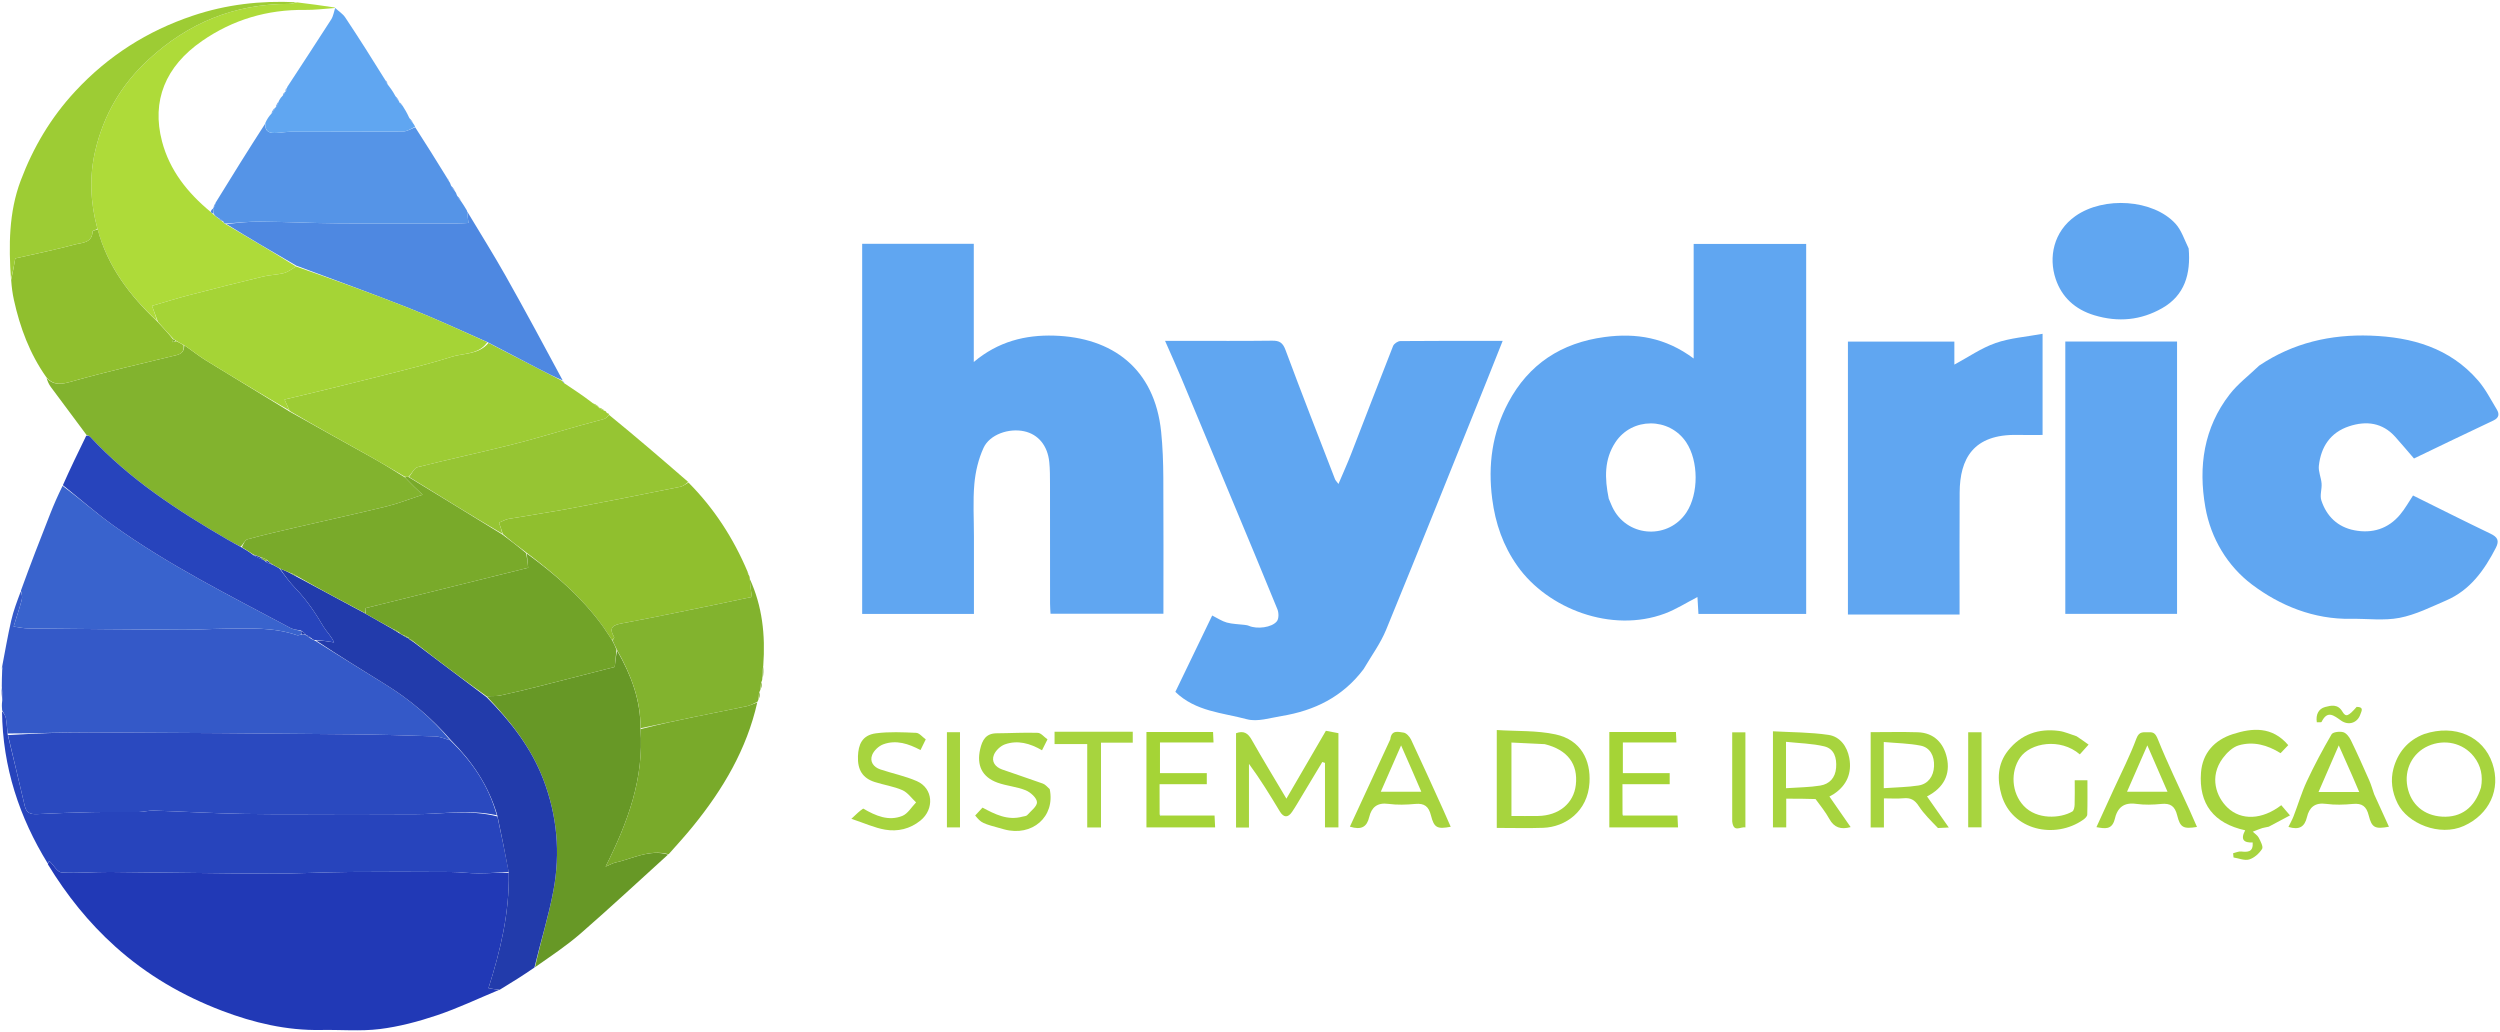
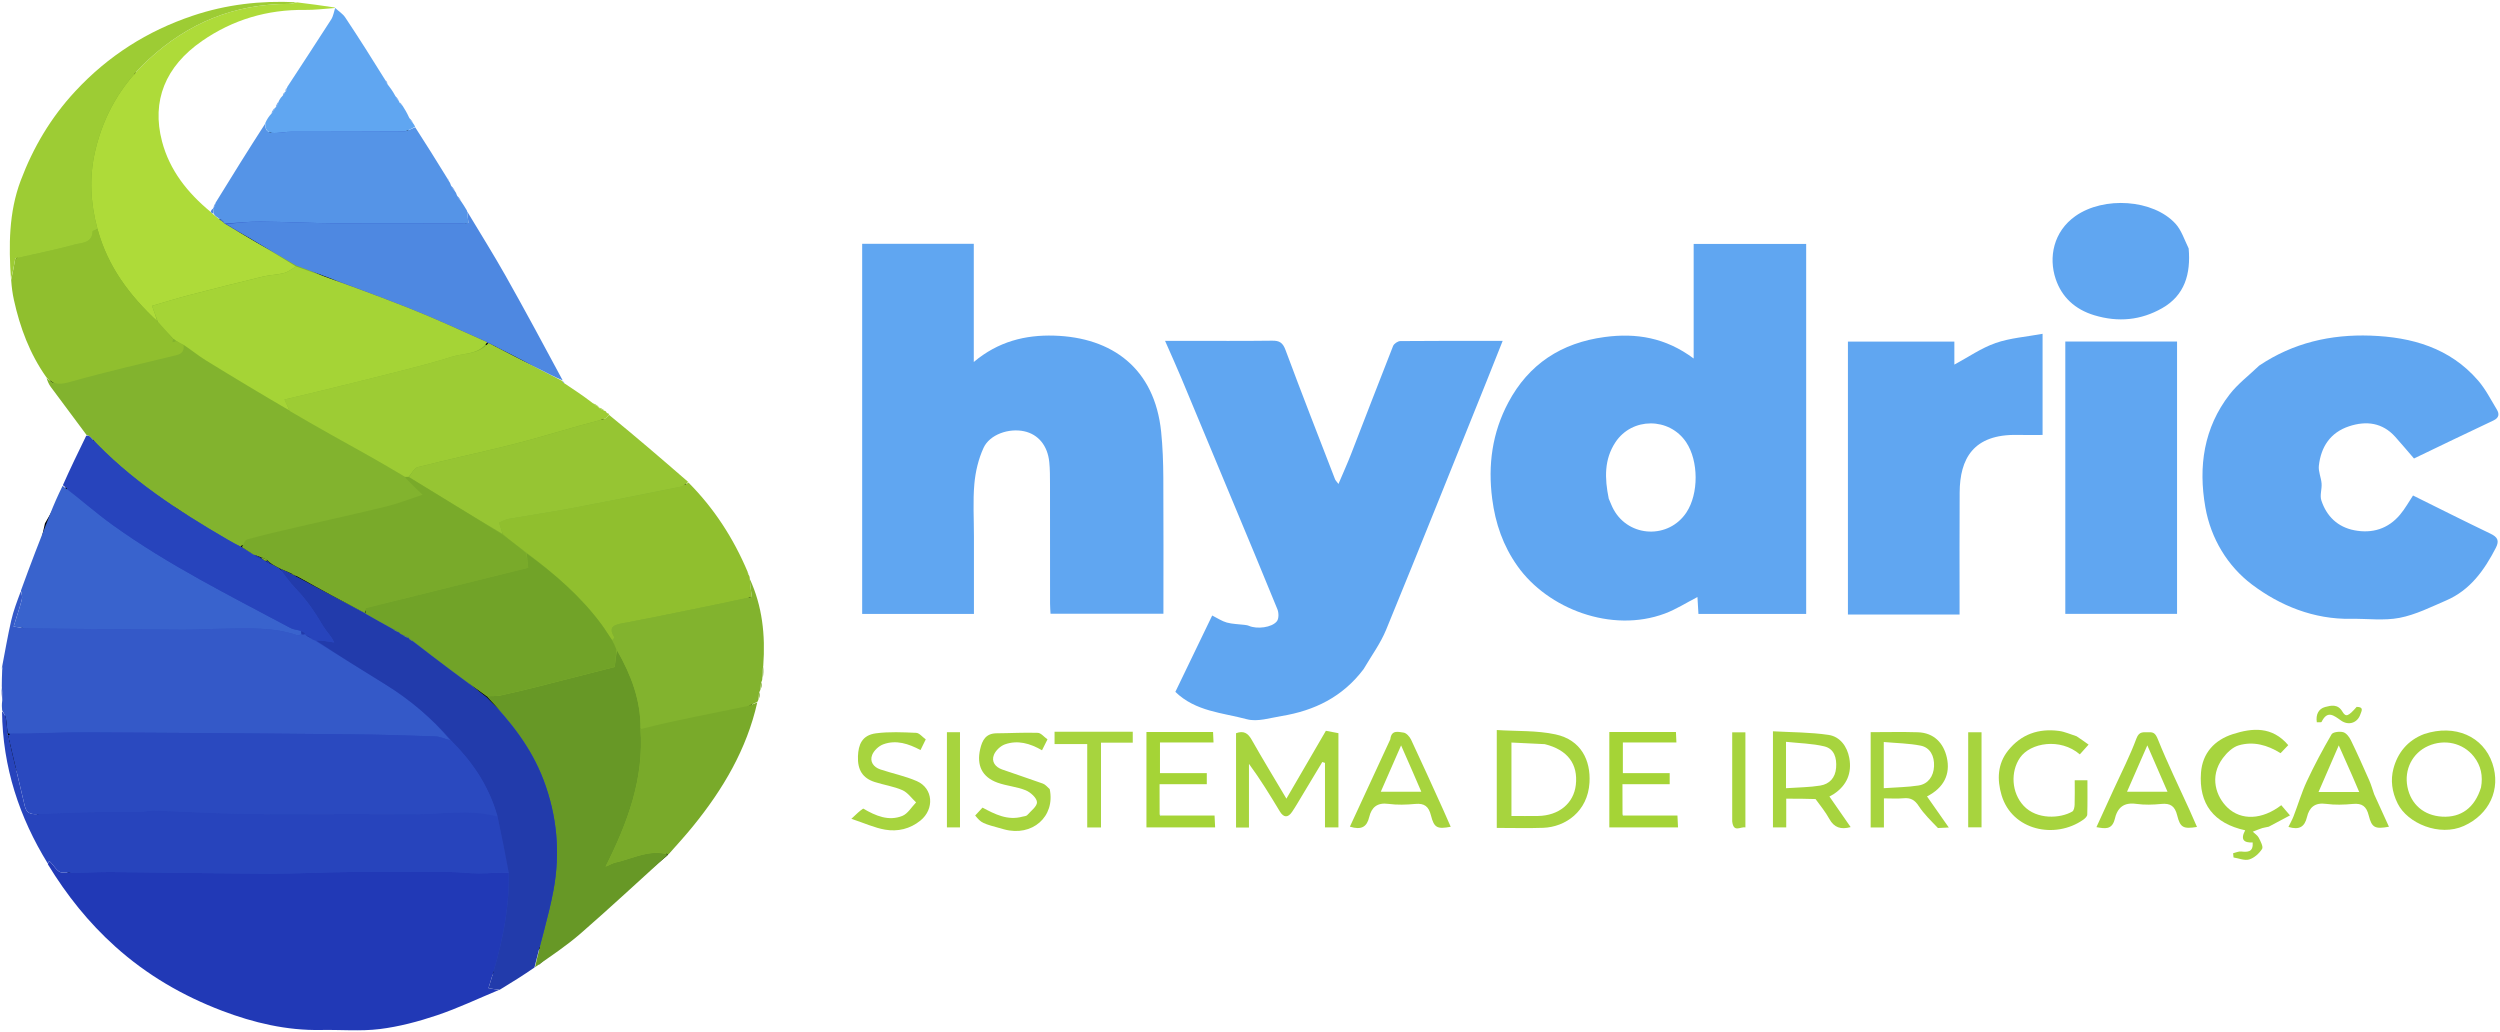
<svg xmlns="http://www.w3.org/2000/svg" width="1253" height="517" viewBox="0 0 1253 517" fill="none">
  <path d="M905.255 241C905.255 263.456 905.255 285.413 905.255 307.692C887.038 307.692 869.309 307.692 851.256 307.692C851.088 304.823 850.928 302.088 850.76 299.234C845.162 302.111 840.029 305.42 834.44 307.505C807.642 317.5 775.675 305.068 760.57 283.732C753.338 273.517 749.49 262.391 747.888 250.014C745.683 232.974 747.911 216.87 755.95 201.753C766.221 182.435 782.54 171.845 804.184 168.925C820.1 166.778 834.817 169.205 848.863 179.68C848.863 169.3 848.863 159.914 848.863 150.527C848.863 141.224 848.863 131.921 848.863 122.243C867.662 122.243 886.051 122.243 905.255 122.243C905.255 161.687 905.255 201.093 905.255 241ZM806.303 249.922C807.11 251.746 807.785 253.642 808.745 255.38C816.527 269.478 836.39 270.241 845.25 256.813C851.444 247.425 851.375 231 845.102 221.633C836.684 209.065 817.947 209.041 809.628 221.699C804.032 230.212 804.185 239.587 806.303 249.922Z" fill="#60A6F1" />
+   <path d="M23 262.5L3 351.5V362L7.5 383.5L30.5 433L78 484.5L151 512.5L209 508L283 468.5L342 414.5L376 355L379 317.5L361 271L328.5 234L284 196.5L245 173L278 187.5L225.5 98L167.78 10L23 262.5Z" fill="#2A49BF" stroke="black" />
+   <path d="M271 482L286.5 434.5L281.5 396C279 390 272.6 376.5 267 370.5C261.4 364.5 227.667 335 211.5 321L139.5 284.5L89 254.5L52 222.5L33.5 203L20.5 183L8.5 147.5V114L65.5 29L83 93.5L114 114L181 147.5L248 174L320.5 222.5L345 244C350.833 249.667 363.7 264.2 368.5 277C373.3 289.8 378.5 308.667 380.5 316.5L375.5 360L355.5 399.5L334 428.5L286.5 468L271 482Z" fill="#82B32E" stroke="black" />
  <path d="M488.138 269C488.138 282.124 488.138 294.747 488.138 307.692C469.282 307.692 450.887 307.692 432.118 307.692C432.118 245.9 432.118 184.224 432.118 122.204C450.658 122.204 469.047 122.204 488.064 122.204C488.064 141.677 488.064 161.03 488.064 181.429C500.292 171.118 513.935 167.797 528.293 168.218C557.473 169.073 578.721 184.71 581.965 216.399C582.741 223.976 583.009 231.63 583.056 239.252C583.194 261.896 583.105 284.542 583.105 307.603C564.293 307.603 545.734 307.603 526.525 307.603C526.448 306.017 526.291 304.273 526.289 302.529C526.272 282.54 526.295 262.551 526.262 242.562C526.257 238.9 526.266 235.216 525.896 231.581C525.052 223.294 520.355 217.684 513.305 216.15C505.642 214.483 496.035 217.745 492.95 224.474C490.395 230.048 488.893 236.398 488.349 242.531C487.586 251.126 488.144 259.838 488.138 269Z" fill="#60A6F1" />
  <path d="M683.43 335.373C672.937 349.303 658.777 356.179 642.327 358.87C636.548 359.816 630.214 361.904 624.939 360.482C612.719 357.187 599.225 356.636 589.086 346.761C595.116 334.265 601.235 321.584 607.553 308.491C610.201 309.808 612.415 311.34 614.865 312.016C617.681 312.793 620.708 312.798 623.638 313.172C624.43 313.273 625.262 313.364 625.98 313.679C629.917 315.411 637.411 314.595 639.972 311.376C641.002 310.082 640.947 307.116 640.241 305.375C632.797 287.029 625.122 268.776 617.51 250.498C609.003 230.07 600.519 209.631 591.972 189.219C589.529 183.383 586.904 177.623 583.923 170.828C588.023 170.828 590.803 170.828 593.584 170.828C608.248 170.828 622.914 170.942 637.576 170.749C641.278 170.7 642.934 171.738 644.302 175.423C652.352 197.103 660.793 218.639 669.128 240.214C669.349 240.786 669.867 241.244 670.84 242.557C673.117 237.182 675.261 232.454 677.142 227.623C684.176 209.561 691.08 191.448 698.206 173.423C698.664 172.265 700.58 170.96 701.83 170.948C718.644 170.784 735.46 170.838 753.142 170.838C750.29 178.003 747.675 184.641 745.009 191.258C728.298 232.734 711.706 274.259 694.727 315.625C691.914 322.477 687.395 328.628 683.43 335.373Z" fill="#60A6F1" />
  <path d="M250.071 496.16C239.744 500.447 229.606 505.295 219.033 508.853C209.713 511.989 200.018 514.565 190.287 515.77C180.625 516.966 170.711 516.039 160.911 516.227C143.693 516.559 127.102 512.61 111.344 506.615C91.731 499.154 73.679 488.735 57.749 474.406C44.404 462.403 33.519 448.799 23.993 433.204C24.183 432.281 24.33 431.996 24.532 431.758C24.591 431.688 24.869 431.693 24.946 431.767C26.932 433.688 28.813 437.159 30.896 437.284C38.979 437.766 47.127 436.975 55.248 437.039C81.817 437.246 108.385 437.772 134.954 437.869C148.404 437.918 161.856 437.162 175.31 437.038C192.128 436.881 208.949 436.943 225.768 437.037C230.493 437.063 235.215 437.744 239.938 437.737C244.957 437.73 249.976 437.262 254.997 437.461C255.36 457.689 250.761 476.645 244.813 495.273C247.121 495.662 248.596 495.911 250.071 496.16Z" fill="#2139B6" />
  <path d="M1132.29 183.25C1149.4 171.758 1168.24 167.521 1188.13 168.217C1208.74 168.939 1227.84 174.326 1241.98 190.664C1245.73 194.987 1248.4 200.257 1251.38 205.205C1252.72 207.431 1252.63 209.375 1249.69 210.758C1236.3 217.04 1223.01 223.501 1209.89 229.798C1206.73 226.141 1203.7 222.523 1200.56 219.009C1194.11 211.8 1186.03 210.796 1177.37 213.65C1167.98 216.744 1163.26 223.953 1162.21 233.443C1161.89 236.324 1163.36 239.361 1163.58 242.359C1163.79 245.155 1162.63 248.249 1163.45 250.766C1166.05 258.758 1171.66 264.166 1180 265.774C1188.95 267.499 1196.93 265.083 1202.92 257.935C1205.45 254.916 1207.38 251.387 1209.41 248.341C1222.44 254.788 1235.27 261.261 1248.22 267.468C1251.77 269.168 1252.79 270.947 1250.9 274.612C1245.13 285.791 1238.06 295.763 1226.07 300.926C1218.41 304.222 1210.73 308.101 1202.67 309.664C1194.82 311.185 1186.46 310.017 1178.33 310.156C1159.66 310.474 1142.74 303.565 1128.64 292.927C1116.55 283.799 1108.09 270.025 1105.32 254.223C1101.74 233.797 1104.51 214.428 1117.52 197.635C1121.61 192.351 1127.16 188.188 1132.29 183.25Z" fill="#60A6F1" />
  <path d="M1.068 356.013C0.948 354.628 0.829 353.243 1.11 351.206C1.307 348.357 1.103 346.16 0.898 343.964C0.922 341.598 0.945 339.232 1.074 336.25C1.15 335.087 1.121 334.54 1.092 333.994C2.575 326.338 3.869 318.639 5.611 311.043C6.719 306.208 8.493 301.525 10.391 296.454C10.88 297.583 11.301 299.126 10.947 300.463C9.81 304.758 8.387 308.977 6.827 314.025C9.612 314.402 11.818 314.94 14.029 314.963C39.964 315.239 65.899 315.488 91.835 315.622C98.718 315.657 105.602 315.184 112.487 315.109C124.723 314.976 137.022 314.251 148.892 318.376C149.482 318.581 150.304 318.12 151.348 317.976C152.119 317.99 152.56 317.996 153 318.001C153 318.001 152.997 318 153.143 318.286C154.192 319.056 155.096 319.539 156.164 320.266C156.88 320.676 157.431 320.842 158.185 321.28C170.039 328.749 181.698 335.934 193.339 343.148C205.643 350.772 216.54 360.056 225.617 370.993C222.876 370.324 220.554 369.164 218.194 369.082C203.988 368.584 189.775 368.167 175.561 368.031C131.859 367.613 88.155 367.233 44.451 367.06C30.97 367.006 17.485 367.663 3.839 367.618C3.454 364.791 3.409 362.308 2.941 359.907C2.674 358.539 1.715 357.306 1.068 356.013Z" fill="#3459C8" />
  <path d="M935.04 308.019C931.899 308.019 929.253 308.019 926.178 308.019C926.178 262.311 926.178 216.945 926.178 171.203C943.788 171.203 961.362 171.203 979.527 171.203C979.527 175.273 979.527 179.339 979.527 182.747C986.526 178.982 993.001 174.435 1000.19 171.928C1007.52 169.371 1015.54 168.819 1023.74 167.302C1023.74 184.895 1023.74 201.141 1023.74 218C1019.46 218 1015.35 218.079 1011.25 217.987C988.813 217.484 982.293 230.127 982.181 246.81C982.058 265.142 982.143 283.475 982.138 301.808C982.137 303.624 982.137 305.44 982.137 308.019C966.385 308.019 950.96 308.019 935.04 308.019Z" fill="#60A6F1" />
  <path d="M43.407 218.047C37.414 210.009 31.4 201.987 25.45 193.918C24.505 192.636 23.852 191.139 23.327 189.415C27.001 193.277 30.657 192.693 35.634 191.287C53.108 186.349 70.832 182.285 88.484 177.983C91.307 177.295 92.353 175.733 92.346 173.039C96.172 175.602 99.512 178.35 103.159 180.599C117.05 189.164 131.04 197.568 145.192 206.303C158.737 213.96 172.106 221.304 185.419 228.747C191.33 232.051 197.13 235.555 203.022 239.322C205.828 242.297 208.594 244.919 211.801 247.959C204.966 250.202 199.447 252.414 193.729 253.813C178.758 257.475 163.694 260.756 148.68 264.243C140.444 266.155 132.199 268.05 124.047 270.28C122.781 270.626 121.995 272.725 120.62 273.998C118.131 272.776 115.999 271.587 113.889 270.36C88.968 255.855 64.903 240.21 45.118 218.843C44.723 218.416 43.985 218.305 43.407 218.047Z" fill="#82B32E" />
  <path d="M1091.14 248C1091.14 268.118 1091.14 287.737 1091.14 307.686C1072.3 307.686 1053.91 307.686 1035.13 307.686C1035.13 262.249 1035.13 216.903 1035.13 171.192C1053.62 171.192 1072.01 171.192 1091.14 171.192C1091.14 196.677 1091.14 222.089 1091.14 248Z" fill="#60A6F1" />
  <path d="M1.012 356.473C1.715 357.306 2.674 358.539 2.941 359.907C3.409 362.308 3.454 364.791 3.838 368.054C6.82 380.564 9.715 392.244 12.414 403.968C13.241 407.562 15.406 408.195 18.623 408.04C27.896 407.593 37.175 407.226 46.456 407.033C54.189 406.872 61.928 407.062 69.663 406.964C72.122 406.933 74.585 406.184 77.029 406.265C92.178 406.763 107.317 407.678 122.468 407.929C140.528 408.229 158.596 407.99 176.66 408.004C186.922 408.012 197.185 408.066 207.447 408.086C221.307 408.113 235.224 405.544 249.301 409.226C251.394 418.633 253.195 427.814 254.995 436.995C249.976 437.262 244.957 437.729 239.938 437.737C235.215 437.744 230.493 437.063 225.768 437.036C208.949 436.943 192.128 436.881 175.31 437.037C161.856 437.162 148.404 437.918 134.954 437.869C108.385 437.772 81.817 437.246 55.248 437.039C47.127 436.975 38.979 437.766 30.896 437.284C28.813 437.159 26.932 433.688 24.946 431.767C24.869 431.693 24.591 431.688 24.532 431.757C24.33 431.995 24.183 432.281 23.977 432.847C9.721 409.719 1.323 384.537 1.012 356.473Z" fill="#2744BC" />
  <path d="M334.839 428.305C320.276 441.499 305.887 454.894 291.074 467.801C284.021 473.947 276.16 479.166 268.156 484.748C270.955 471.882 274.982 459.206 277.398 446.229C280.89 427.472 279.242 408.905 272.403 390.886C266.253 374.683 255.833 361.507 243.979 349.045C246.273 348.7 248.492 349.046 250.546 348.613C257.122 347.224 263.653 345.61 270.171 343.967C283.115 340.703 296.04 337.361 308.106 334.273C308.507 330.612 308.761 328.296 309.322 326.149C316.331 338.351 321.159 350.936 321.025 365.452C322.79 390.184 314.713 412.075 303.517 434.351C306.041 433.285 307.177 432.595 308.405 432.322C317.123 430.385 325.409 425.543 334.839 428.305Z" fill="#679826" />
  <path d="M148.925 1.194C155.072 1.96 161.219 2.726 167.68 3.747C167.995 4.001 167.991 3.948 167.577 4.033C162.41 4.422 157.651 5.041 152.902 4.974C134.006 4.709 116.655 9.876 101.243 20.555C82.85 33.3 75.869 50.572 81.211 70.888C85.009 85.333 93.967 96.648 105.647 106.268C106.177 106.803 106.533 107.056 107.028 107.549C107.775 108.192 108.383 108.596 109.146 109.273C110.172 110.115 111.043 110.682 112.006 111.448C112.296 111.886 112.549 112.018 113.054 112.322C125.023 119.456 136.794 126.311 148.338 133.557C146.13 134.964 144.25 136.374 142.147 136.91C138.803 137.762 135.249 137.779 131.891 138.592C119.51 141.588 107.153 144.693 94.826 147.907C88.537 149.547 82.33 151.507 76.197 153.289C77.34 156.438 78.17 158.724 78.702 160.862C64.796 147.929 53.901 133.396 48.837 114.657C45.247 101.434 44.7 88.443 47.756 75.483C51.965 57.634 60.708 42.532 74.356 29.916C94.328 11.456 117.502 1.966 144.646 1.956C146.072 1.956 147.499 1.459 148.925 1.194Z" fill="#AEDB39" />
  <path d="M243.828 349.38C255.833 361.507 266.253 374.683 272.403 390.886C279.242 408.905 280.89 427.472 277.398 446.229C274.982 459.206 270.955 471.882 267.861 484.922C262.307 488.769 256.54 492.386 250.422 496.082C248.596 495.911 247.121 495.662 244.813 495.273C250.761 476.645 255.36 457.689 254.997 437.46C253.195 427.814 251.394 418.633 249.297 408.831C244.868 393.627 236.585 381.608 226.017 371C216.54 360.056 205.643 350.772 193.339 343.148C181.698 335.934 170.039 328.749 158.408 321.023C161.434 320.989 164.44 321.484 167.446 321.979C165.918 318.557 163.605 316.587 162.148 314.113C158.113 307.262 153.824 300.825 148.188 294.981C145.375 292.065 142.615 288.375 140.344 284.966C142.263 285.738 143.858 286.437 145.676 287.402C146.923 288.136 147.947 288.603 149.204 289.321C160.598 295.483 171.759 301.394 183.148 307.545C187.808 310.228 192.241 312.671 196.878 315.373C198.037 316.138 198.992 316.643 200.097 317.354C200.712 317.746 201.177 317.934 201.852 318.377C203.021 319.123 203.98 319.615 204.967 320.07C204.996 320.034 204.908 320.063 205.084 320.322C205.809 320.887 206.358 321.192 207.135 321.725C219.517 331.095 231.673 340.238 243.828 349.38Z" fill="#223BAB" />
  <path d="M202.981 238.967C197.13 235.555 191.33 232.051 185.419 228.747C172.106 221.304 158.737 213.96 145.157 205.94C144.264 203.871 143.605 202.438 142.593 200.238C148.841 198.746 154.551 197.419 160.243 196.015C174.001 192.62 187.769 189.263 201.496 185.745C209.773 183.623 218.058 181.475 226.193 178.877C232.423 176.887 239.868 177.861 244.847 171.868C253.246 176.152 261.316 180.349 269.392 184.533C273.596 186.711 277.811 188.867 282.021 191.033C282.021 191.033 281.99 191.006 281.952 191.271C282.234 191.731 282.553 191.925 282.872 192.119C287.48 195.167 292.087 198.214 296.905 201.91C298.112 203.015 299.107 203.473 300.103 203.93C300.103 203.93 300.02 203.979 300.071 204.299C301.119 205.066 302.115 205.513 303.112 205.96C303.437 205.983 303.694 206.128 304.077 206.864C304.609 207.452 304.945 207.57 305.282 207.688C305.282 207.688 305.397 207.592 305.26 207.981C304.366 208.914 303.684 209.711 302.841 209.959C298.716 211.17 294.536 212.196 290.396 213.357C279.095 216.526 267.871 219.996 256.493 222.854C240.805 226.796 224.973 230.166 209.293 234.139C207.557 234.579 206.413 237.359 204.66 239.035C203.876 239 203.429 238.984 202.981 238.967Z" fill="#9DCC34" />
  <path d="M345.056 241.854C357.878 254.744 367.597 269.721 374.779 286.758C374.777 287.473 374.955 287.717 375.133 287.96C375.434 288.431 375.735 288.902 375.783 289.885C375.98 293.378 376.43 296.359 376.854 299.174C370.557 300.51 364.783 301.776 358.991 302.957C343.35 306.147 327.73 309.457 312.037 312.373C307.397 313.236 304.876 314.336 307.833 319.357C308 319.641 307.305 320.433 306.741 320.789C304.841 318.086 303.334 315.494 301.564 313.096C291.105 298.93 277.937 287.569 263.706 276.854C259.604 273.797 255.801 270.895 251.994 267.625C251.409 265.624 250.828 263.99 250.103 261.95C251.875 261.235 253.32 260.348 254.873 260.075C265.267 258.25 275.718 256.736 286.087 254.781C304.408 251.327 322.69 247.66 340.968 243.978C342.414 243.687 343.697 242.581 345.056 241.854Z" fill="#90BF2E" />
  <path d="M282.029 190.665C277.811 188.867 273.596 186.711 269.392 184.533C261.316 180.349 253.246 176.152 244.574 171.603C230.976 165.605 218.113 159.617 204.942 154.409C186.269 147.027 167.369 140.22 148.566 133.167C136.794 126.311 125.023 119.456 113.494 112.307C119.341 111.676 124.949 111.011 130.549 111.066C143.556 111.193 156.558 111.851 169.565 111.957C189.502 112.12 209.442 112.006 229.38 111.989C231.121 111.988 232.862 111.838 234.8 111.748C234.502 109.369 234.28 107.6 234.058 105.831C240.511 116.598 247.198 127.232 253.362 138.161C263.105 155.435 272.497 172.908 282.029 190.665Z" fill="#4E88E1" />
  <path d="M234.007 105.511C234.28 107.6 234.502 109.369 234.8 111.748C232.862 111.838 231.121 111.988 229.38 111.989C209.442 112.006 189.502 112.12 169.565 111.957C156.558 111.851 143.556 111.193 130.549 111.066C124.949 111.011 119.341 111.676 113.297 112.028C112.549 112.018 112.296 111.886 111.991 111.081C110.92 110.01 109.956 109.505 108.991 109C108.383 108.596 107.775 108.192 107.055 107.062C106.92 105.687 106.897 105.037 106.801 104.302C106.728 104.216 106.84 104.021 107.152 103.994C107.624 103.303 107.783 102.639 108.035 101.64C116.367 88.068 124.607 74.832 132.892 62.014C132.804 66.583 135.656 66.768 138.63 66.626C141.103 66.508 143.566 66.031 146.035 66.024C164.7 65.971 183.365 66.063 202.029 65.898C204.056 65.88 206.071 64.523 208.091 63.786C213.322 71.971 218.553 80.156 223.922 88.973C224.413 90.061 224.766 90.516 225.119 90.971C225.417 91.403 225.714 91.836 226.022 92.92C226.723 94.369 227.413 95.167 228.103 95.966C228.407 96.395 228.71 96.825 229.022 97.909C229.732 99.36 230.432 100.158 231.132 100.956C232.073 102.367 233.015 103.779 234.007 105.511Z" fill="#5594E7" />
  <path d="M151.018 317.969C150.304 318.12 149.482 318.581 148.892 318.376C137.022 314.251 124.723 314.976 112.487 315.109C105.602 315.184 98.718 315.657 91.835 315.622C65.899 315.488 39.964 315.239 14.029 314.963C11.818 314.94 9.612 314.402 6.827 314.025C8.387 308.977 9.81 304.758 10.947 300.463C11.301 299.126 10.88 297.583 10.468 296.071C15.128 283.184 20.105 270.347 25.157 257.541C26.993 252.887 29.007 248.304 31.364 243.517C40.052 249.999 48.029 257.049 56.631 263.233C84.582 283.326 115.374 298.591 145.616 314.768C147.147 315.588 149.094 315.63 150.889 316.356C150.96 317.108 150.989 317.538 151.018 317.969Z" fill="#3963CD" />
  <path d="M344.917 241.555C343.697 242.581 342.414 243.687 340.968 243.978C322.69 247.66 304.408 251.327 286.087 254.781C275.718 256.736 265.267 258.25 254.873 260.075C253.32 260.348 251.875 261.235 250.103 261.95C250.828 263.99 251.409 265.624 251.688 267.479C235.923 258.151 220.459 248.603 204.995 239.054C206.413 237.359 207.557 234.579 209.293 234.139C224.973 230.166 240.805 226.796 256.493 222.854C267.871 219.996 279.095 216.526 290.396 213.357C294.536 212.196 298.716 211.17 302.841 209.959C303.684 209.711 304.366 208.914 305.332 207.997C318.621 218.835 331.7 230.045 344.917 241.555Z" fill="#96C533" />
  <path d="M48.981 115.018C53.901 133.396 64.796 147.929 78.851 161.167C81.87 164.408 84.442 167.196 86.792 170.142C86.565 170.701 86.56 171.103 86.555 171.505C87.042 171.332 87.529 171.159 88.364 170.987C89.808 171.657 90.904 172.326 92 172.995C92.353 175.733 91.307 177.295 88.484 177.983C70.832 182.285 53.109 186.349 35.634 191.287C30.657 192.693 27.001 193.277 23.221 189.069C14.87 177.237 10.016 164.134 6.969 150.305C6.276 147.163 5.856 143.961 5.593 140.288C6.473 136.35 7.071 132.91 7.661 129.512C17.639 127.23 27.621 125.216 37.428 122.561C40.961 121.605 46.218 121.947 46.414 115.91C46.425 115.585 48.087 115.314 48.981 115.018Z" fill="#90BF2E" />
  <path d="M307.012 320.988C307.305 320.433 308 319.641 307.833 319.357C304.876 314.336 307.397 313.236 312.037 312.373C327.73 309.457 343.35 306.147 358.991 302.957C364.783 301.776 370.557 300.51 376.854 299.174C376.429 296.359 375.98 293.378 375.803 290.18C382.048 303.75 383.666 318.233 382.547 333.632C382.098 336.128 382.081 338.077 382.064 340.026C382.053 340.47 382.042 340.915 381.626 341.738C381.217 343.112 381.215 344.106 381.212 345.101C381.159 345.527 381.105 345.953 380.644 346.745C380.228 348.107 380.22 349.104 380.212 350.101C380.159 350.526 380.107 350.952 379.61 351.761C377.531 352.763 375.944 353.603 374.255 353.961C365.714 355.77 357.139 357.424 348.588 359.19C339.397 361.088 330.22 363.049 321.037 364.982C321.159 350.936 316.331 338.351 309.288 325.812C308.302 323.866 307.657 322.427 307.012 320.988Z" fill="#82B32E" />
  <path d="M48.837 114.657C48.087 115.314 46.425 115.585 46.414 115.91C46.218 121.947 40.961 121.605 37.428 122.561C27.621 125.216 17.639 127.23 7.661 129.512C7.071 132.91 6.473 136.35 5.494 139.897C4.355 123.227 4.365 106.466 10.384 90.483C16.641 73.871 25.488 58.911 37.746 45.716C54.24 27.96 73.782 15.553 96.591 7.88C113.302 2.258 130.46 0.232 148.468 1.12C147.499 1.459 146.072 1.956 144.646 1.956C117.502 1.966 94.328 11.456 74.356 29.916C60.708 42.532 51.965 57.634 47.756 75.483C44.7 88.443 45.247 101.434 48.837 114.657Z" fill="#9DCC34" />
  <path d="M150.848 316.035C149.094 315.63 147.147 315.588 145.616 314.768C115.374 298.591 84.582 283.326 56.631 263.233C48.03 257.049 40.052 249.999 31.515 243.177C35.178 234.901 39.114 226.793 43.229 218.365C43.985 218.305 44.723 218.416 45.118 218.843C64.903 240.21 88.968 255.855 113.889 270.36C115.999 271.587 118.131 272.776 120.866 274.221C123.326 275.619 125.172 276.779 127.07 278.306C128.857 279.401 130.592 280.128 132.506 280.883C132.685 280.912 132.98 281.127 133.055 281.473C134.155 282.187 135.181 282.556 136.515 282.984C137.889 283.66 138.955 284.276 140.02 284.892C142.615 288.375 145.375 292.065 148.188 294.981C153.824 300.825 158.113 307.262 162.148 314.113C163.605 316.587 165.918 318.557 167.446 321.979C164.44 321.484 161.434 320.989 158.205 320.751C157.431 320.842 156.88 320.676 156.114 319.918C154.932 318.884 153.964 318.442 152.997 318C152.997 318 153 318 152.956 317.669C152.224 316.904 151.536 316.469 150.848 316.035Z" fill="#2744BC" />
  <path d="M1096.96 124.534C1098.07 137.297 1094.99 148.018 1083.68 154.454C1073.06 160.502 1061.73 161.644 1049.7 158.017C1039.94 155.073 1033.36 148.897 1030.31 139.828C1026.67 129.024 1029.16 116.055 1040.22 108.279C1054.48 98.252 1079.15 99.893 1090.33 112.088C1093.33 115.36 1094.78 120.052 1096.96 124.534Z" fill="#60A6F1" />
  <path d="M321.025 365.452C330.22 363.049 339.397 361.088 348.588 359.19C357.139 357.424 365.714 355.77 374.255 353.961C375.944 353.603 377.531 352.763 379.536 352.075C374.292 375.457 362.371 395.612 347.33 414.108C343.476 418.848 339.361 423.377 335.103 428.154C325.409 425.543 317.123 430.385 308.405 432.322C307.177 432.595 306.041 433.285 303.517 434.351C314.713 412.075 322.79 390.184 321.025 365.452Z" fill="#79AA2A" />
-   <path d="M208.067 63.514C206.071 64.523 204.056 65.88 202.029 65.898C183.366 66.063 164.7 65.971 146.035 66.024C143.566 66.031 141.103 66.508 138.631 66.626C135.656 66.768 132.804 66.583 132.944 61.713C133.868 59.634 134.787 58.275 136.086 56.907C136.943 55.89 137.419 54.881 137.885 53.917C137.874 53.962 137.818 53.888 138.211 53.875C139.036 52.757 139.466 51.651 139.923 50.286C140.451 49.328 140.953 48.631 141.797 47.837C142.406 47.126 142.674 46.513 142.944 45.942C142.947 45.984 142.877 45.935 143.195 45.929C143.613 45.247 143.713 44.572 143.977 43.594C151.446 32.124 158.805 20.991 165.995 9.75C167.066 8.076 167.345 5.895 167.991 3.948C167.991 3.948 167.995 4.001 167.969 3.998C169.665 5.568 171.79 6.873 173.044 8.757C179.742 18.824 186.223 29.036 192.931 39.874C193.486 41.14 193.89 41.729 194.293 42.318C195.524 43.929 196.754 45.54 198.005 47.853C198.72 49.352 199.413 50.149 200.107 50.946C200.107 50.946 200.03 50.983 200.051 51.254C200.631 52.006 201.19 52.485 201.749 52.965C202.83 54.684 203.91 56.404 205.007 58.845C205.735 60.362 206.446 61.158 207.158 61.954C207.453 62.383 207.747 62.812 208.067 63.514Z" fill="#60A6F1" />
+   <path d="M208.067 63.514C206.071 64.523 204.056 65.88 202.029 65.898C183.366 66.063 164.7 65.971 146.035 66.024C143.566 66.031 141.103 66.508 138.631 66.626C135.656 66.768 132.804 66.583 132.944 61.713C133.868 59.634 134.787 58.275 136.086 56.907C136.943 55.89 137.419 54.881 137.885 53.917C137.874 53.962 137.818 53.888 138.211 53.875C139.036 52.757 139.466 51.652 139.923 50.286C140.451 49.328 140.953 48.631 141.797 47.837C142.406 47.126 142.674 46.513 142.944 45.942C142.947 45.984 142.877 45.935 143.195 45.929C143.613 45.247 143.713 44.572 143.977 43.594C151.446 32.124 158.805 20.991 165.995 9.75C167.066 8.076 167.345 5.895 167.991 3.948C167.991 3.948 167.995 4.001 167.969 3.998C169.665 5.568 171.79 6.873 173.044 8.757C179.742 18.824 186.223 29.036 192.931 39.874C193.486 41.14 193.89 41.729 194.293 42.318C195.524 43.929 196.754 45.54 198.005 47.853C198.72 49.352 199.413 50.149 200.107 50.946C200.107 50.946 200.03 50.983 200.051 51.254C200.631 52.006 201.19 52.485 201.749 52.965C202.83 54.684 203.91 56.404 205.007 58.845C205.735 60.362 206.446 61.158 207.158 61.954C207.453 62.383 207.747 62.812 208.067 63.514Z" fill="#60A6F1" />
  <path d="M670.819 384.002C670.819 394.466 670.819 404.431 670.819 414.703C668.488 414.703 666.602 414.703 664.083 414.703C664.083 403.802 664.083 393.082 664.083 382.362C663.634 382.21 663.185 382.059 662.735 381.907C659.421 387.422 656.114 392.941 652.79 398.451C651.081 401.285 649.444 404.171 647.587 406.907C645.498 409.986 643.352 409.831 641.459 406.698C636.598 398.646 631.712 390.61 625.982 382.84C625.982 393.391 625.982 403.941 625.982 414.75C623.662 414.75 621.745 414.75 619.503 414.75C619.503 398.91 619.503 383.175 619.503 367.486C623.28 366.099 625.432 367.392 627.311 370.711C632.844 380.489 638.701 390.084 644.748 400.285C651.437 388.787 657.939 377.61 664.533 366.275C666.428 366.633 668.441 367.014 670.819 367.463C670.819 372.886 670.819 378.194 670.819 384.002Z" fill="#A7D43E" />
  <path d="M750.181 375.072C750.181 372.103 750.181 369.623 750.181 365.891C760.281 366.545 770.23 366.046 779.633 368.076C792.48 370.85 797.324 381.154 796.654 392.272C795.782 406.736 784.565 414.5 773.469 414.901C765.993 415.172 758.499 414.953 750.181 414.953C750.181 401.706 750.181 388.633 750.181 375.072ZM774.231 372.969C768.675 372.7 763.119 372.431 757.539 372.161C757.539 384.995 757.539 396.868 757.539 408.977C762.245 408.977 766.564 409.035 770.881 408.965C781.303 408.796 788.742 402.652 789.802 393.414C790.993 383.032 785.776 375.822 774.231 372.969Z" fill="#A7D43E" />
  <path d="M1215.08 367.868C1230.5 362.827 1244.63 369.063 1249.2 382.639C1253.58 395.615 1247.61 408.235 1234.89 413.957C1222.61 419.483 1206.64 412.624 1201.73 402.77C1198.75 396.802 1198.12 390.897 1199.57 385.334C1201.61 377.503 1206.56 371.057 1215.08 367.868ZM1243.48 394.682C1244.53 389.001 1243.5 383.762 1239.9 379.2C1234.47 372.334 1225.17 370.239 1216.97 373.905C1209.07 377.433 1204.89 385.703 1206.61 394.404C1208.34 403.191 1214.88 408.785 1224.03 409.306C1233.45 409.843 1240.34 404.885 1243.48 394.682Z" fill="#A7D43E" />
  <path d="M971.304 415.008C967.786 411.349 964.259 407.959 961.659 403.965C959.656 400.889 957.549 399.74 954.026 400.085C950.941 400.386 947.803 400.148 944.22 400.148C944.22 405.258 944.22 409.84 944.22 414.711C941.82 414.711 939.901 414.711 937.58 414.711C937.58 398.892 937.58 383.033 937.58 366.955C945.388 366.955 953.302 366.763 961.204 367.008C969.291 367.26 974.082 372.399 975.735 379.598C977.674 388.042 974.252 394.844 965.819 399.162C969.465 404.368 972.904 409.279 976.729 414.742C974.76 414.85 973.226 414.934 971.304 415.008ZM944.148 386.401C944.148 388.994 944.148 391.586 944.148 395.038C950.463 394.588 956.078 394.547 961.566 393.688C966.419 392.93 969.122 389.057 969.342 384.063C969.569 378.886 967.379 374.665 962.634 373.718C956.758 372.547 950.661 372.485 944.148 371.898C944.148 377.193 944.148 381.315 944.148 386.401Z" fill="#A7D43E" />
  <path d="M909.953 400.488C904.969 400.298 900.356 400.298 895.259 400.298C895.259 405.216 895.259 409.798 895.259 414.692C892.86 414.692 890.945 414.692 888.603 414.692C888.603 399.086 888.603 383.409 888.603 366.525C897.911 367.054 907.324 366.966 916.517 368.341C922.254 369.199 925.809 374.157 926.866 379.894C928.247 387.397 925.658 393.587 919.173 397.92C918.639 398.276 918.056 398.56 916.908 399.212C920.502 404.393 923.985 409.414 927.541 414.538C922.672 415.891 919.29 414.812 916.889 410.489C914.985 407.06 912.533 403.936 909.953 400.488ZM895.148 379.642C895.148 384.535 895.148 389.428 895.148 395.048C901.477 394.606 906.955 394.609 912.289 393.735C916.949 392.973 919.868 389.838 920.256 384.834C920.636 379.922 919.387 375.281 914.323 374.075C908.234 372.625 901.823 372.526 895.148 371.799C895.148 375.061 895.148 376.876 895.148 379.642Z" fill="#A7D43E" />
  <path d="M1137.12 414.332C1135.79 414.692 1134.78 414.738 1133.84 415.039C1132.23 415.56 1130.66 416.239 1129.08 416.851C1130.1 417.843 1131.47 418.663 1132.08 419.866C1132.99 421.65 1134.46 424.404 1133.75 425.5C1132.3 427.768 1129.8 430.011 1127.28 430.766C1124.98 431.456 1122.08 430.174 1119.44 429.761C1119.37 429.055 1119.31 428.349 1119.24 427.644C1120.58 427.328 1121.97 426.633 1123.26 426.77C1126.61 427.123 1129.39 427.106 1129.05 422.228C1124.75 422.48 1122.71 420.9 1125.29 416.143C1109.55 412.705 1101.95 402.933 1103.14 387.24C1103.87 377.484 1109.87 370.918 1119.03 367.964C1128.96 364.757 1138.83 363.997 1146.87 373.468C1145.65 374.74 1144.46 375.985 1143.02 377.494C1136.46 373.386 1129.34 371.41 1122 373.586C1118.97 374.485 1116.07 377.294 1114.09 379.963C1107.07 389.419 1110.88 399.453 1116.37 404.715C1123.3 411.365 1133.77 410.919 1143.37 403.563C1144.52 404.91 1145.75 406.353 1147.74 408.678C1143.98 410.677 1140.73 412.405 1137.12 414.332Z" fill="#A7D43E" />
  <path d="M1040.8 369.024C1042.88 370.388 1044.6 371.623 1046.8 373.194C1045.12 375.063 1043.76 376.579 1042.41 378.091C1032.6 369.67 1017.62 372.26 1012.45 379.732C1007.57 386.8 1008.14 397.331 1014.27 403.879C1020.89 410.951 1032.67 410.236 1038.64 406.733C1039.44 406.264 1039.76 404.491 1039.8 403.305C1039.94 399.346 1039.85 395.378 1039.85 391.076C1042.01 391.076 1043.74 391.076 1046.22 391.076C1046.22 396.797 1046.31 402.552 1046.13 408.299C1046.1 409.176 1044.99 410.231 1044.13 410.839C1029.99 420.777 1008.43 416.23 1003.18 398.522C1000.9 390.821 1001.08 382.911 1006.46 376.175C1013 367.985 1021.76 364.986 1031.98 366.34C1034.86 366.721 1037.62 368.018 1040.8 369.024Z" fill="#A7D43E" />
  <path d="M1189.94 398.112C1192.46 403.708 1194.87 408.97 1197.34 414.363C1190.37 415.602 1188.76 414.928 1187.2 408.701C1186.07 404.152 1183.92 402.5 1179.28 402.931C1174.83 403.345 1170.24 403.507 1165.83 402.899C1160.23 402.125 1157.4 404.674 1156.25 409.525C1155.08 414.43 1152.4 416.109 1146.96 414.459C1147.84 412.643 1148.84 410.926 1149.54 409.097C1151.79 403.269 1153.55 397.226 1156.18 391.587C1159.94 383.552 1164.12 375.699 1168.59 368.038C1169.27 366.871 1172.62 366.495 1174.41 366.971C1175.95 367.381 1177.44 369.327 1178.23 370.947C1181.46 377.567 1184.45 384.302 1187.43 391.04C1188.39 393.214 1189.04 395.527 1189.94 398.112ZM1178.88 388.652C1176.79 383.95 1174.71 379.248 1172.19 373.584C1168.55 381.985 1165.37 389.3 1162.04 396.964C1169.12 396.964 1175.39 396.964 1182.44 396.964C1181.22 394.124 1180.19 391.743 1178.88 388.652Z" fill="#A7D43E" />
  <path d="M1059.82 410.868C1058.38 415.992 1054.9 415.313 1050.73 414.565C1053.7 408.075 1056.56 401.834 1059.41 395.588C1063.28 387.115 1067.57 378.799 1070.79 370.089C1072.23 366.214 1074.55 367.15 1076.97 367.008C1079.47 366.861 1080.4 367.751 1081.54 370.568C1086.34 382.524 1092.01 394.129 1097.35 405.871C1098.64 408.69 1099.85 411.54 1101.13 414.47C1094.31 415.536 1092.74 414.873 1091.2 408.649C1090.06 404.069 1087.85 402.471 1083.24 402.934C1079.12 403.347 1074.87 403.482 1070.79 402.914C1064.52 402.04 1061.21 404.602 1059.82 410.868ZM1081.3 385.189C1079.75 381.637 1078.2 378.085 1076.24 373.565C1072.59 381.904 1069.38 389.253 1066.07 396.805C1073.05 396.805 1079.41 396.805 1086.35 396.805C1084.63 392.804 1083.14 389.333 1081.3 385.189Z" fill="#A7D43E" />
  <path d="M696.827 370.532C697.378 365.511 701.06 366.914 703.441 367.177C704.84 367.332 706.521 369.204 707.226 370.702C712.704 382.341 717.982 394.074 723.305 405.786C724.59 408.612 725.813 411.467 727.095 414.378C720.398 415.633 718.771 414.956 717.206 408.727C716.069 404.202 713.96 402.497 709.305 402.931C704.851 403.346 700.263 403.501 695.852 402.9C690.279 402.141 687.419 404.631 686.255 409.503C685.094 414.366 682.464 416.146 676.568 414.324C683.299 399.775 689.981 385.336 696.827 370.532ZM707.93 386.569C706.169 382.56 704.407 378.55 702.229 373.591C698.594 381.891 695.373 389.245 692.056 396.818C699.032 396.818 705.391 396.818 712.358 396.818C710.835 393.289 709.535 390.277 707.93 386.569Z" fill="#A7D43E" />
  <path d="M526.117 395.514C529.013 409.363 517.279 419.49 503.315 415.685C491.998 412.601 491.998 412.601 488.756 408.732C489.934 407.464 491.106 406.203 492.433 404.775C498.659 408.092 505.002 411.374 512.495 409.299C513.291 409.079 514.353 409.073 514.822 408.548C516.697 406.45 519.877 404.081 519.732 402.012C519.581 399.859 516.5 397.083 514.082 396.097C509.595 394.266 504.516 393.928 499.94 392.264C492.169 389.441 489.417 383.556 491.256 375.496C492.291 370.963 494.118 367.559 499.507 367.529C506.389 367.492 513.276 367.071 520.145 367.299C521.744 367.352 523.279 369.356 525.001 370.574C524.061 372.445 523.196 374.166 522.256 376.038C516.169 372.505 510.039 370.852 503.7 373.063C501.455 373.846 499.028 376.135 498.145 378.325C496.789 381.687 498.804 384.435 502.229 385.652C509.023 388.065 515.887 390.28 522.667 392.729C523.893 393.171 524.857 394.34 526.117 395.514Z" fill="#A7D43E" />
  <path d="M432.632 405.26C438.975 408.954 445.387 411.676 452.23 408.943C454.996 407.838 456.866 404.49 459.143 402.163C456.879 400.062 454.948 397.203 452.276 396.03C447.887 394.102 442.969 393.422 438.365 391.933C432.34 389.985 429.742 385.847 430.009 378.991C430.227 373.405 431.888 368.48 439.059 367.536C445.673 366.666 452.483 367.007 459.185 367.3C460.787 367.37 462.305 369.373 463.983 370.573C463.108 372.36 462.316 373.976 461.357 375.934C455.363 372.754 449.157 370.673 442.69 373.057C440.445 373.884 438.027 376.137 437.144 378.327C435.791 381.683 437.784 384.485 441.226 385.636C447.309 387.67 453.702 388.947 459.538 391.512C467.716 395.107 468.438 405.496 461.325 411.262C456.135 415.47 449.941 416.913 443.626 415.827C438.346 414.919 433.313 412.581 426.704 410.39C429.398 407.826 430.856 406.438 432.632 405.26Z" fill="#A7D43E" />
  <path d="M581.835 408.761C590.632 408.761 599.429 408.761 608.738 408.761C608.841 410.919 608.924 412.637 609.022 414.689C597.478 414.689 586.235 414.689 574.596 414.689C574.596 398.886 574.596 383.026 574.596 366.892C585.601 366.892 596.63 366.892 607.984 366.892C608.064 368.678 608.128 370.09 608.219 372.12C599.186 372.12 590.463 372.12 581.379 372.12C581.379 377.439 581.379 382.166 581.379 387.501C589.008 387.501 596.736 387.501 604.847 387.501C604.847 389.604 604.847 391.114 604.847 393.053C597.083 393.053 589.49 393.053 581.174 393.053C581.174 398.044 581.174 402.626 581.207 407.853C581.239 408.498 581.479 408.762 581.479 408.762L581.835 408.761Z" fill="#A5D436" />
  <path d="M813.836 408.762C822.633 408.762 831.429 408.762 840.738 408.762C840.841 410.916 840.923 412.631 841.022 414.689C829.477 414.689 818.235 414.689 806.596 414.689C806.596 398.886 806.596 383.026 806.596 366.892C817.601 366.892 828.63 366.892 839.984 366.892C840.064 368.677 840.128 370.09 840.219 372.119C831.188 372.119 822.461 372.119 813.379 372.119C813.379 377.439 813.379 382.166 813.379 387.5C821.008 387.5 828.736 387.5 836.847 387.5C836.847 389.6 836.847 391.107 836.847 393.053C829.083 393.053 821.49 393.053 813.174 393.053C813.174 398.044 813.174 402.626 813.207 407.853C813.239 408.498 813.479 408.762 813.479 408.762L813.836 408.762Z" fill="#A5D436" />
  <path d="M551.819 380.075C551.819 391.845 551.819 403.127 551.819 414.71C549.44 414.71 547.521 414.71 544.916 414.71C544.916 400.918 544.916 387.054 544.916 372.94C539.127 372.94 534.014 372.94 528.547 372.94C528.547 370.807 528.547 368.931 528.547 366.757C541.536 366.757 554.443 366.757 567.738 366.757C567.738 368.575 567.738 370.11 567.738 372.223C562.616 372.223 557.54 372.223 551.819 372.223C551.819 375.053 551.819 377.32 551.819 380.075Z" fill="#A7D43E" />
  <path d="M868.183 411.692C868.181 396.602 868.181 381.981 868.181 367.041C870.606 367.041 872.523 367.041 874.795 367.041C874.795 382.801 874.795 398.542 874.795 414.715C872.451 414.114 868.88 417.641 868.183 411.692Z" fill="#A7D43E" />
  <path d="M993.148 408.899C993.148 411.026 993.148 412.669 993.148 414.664C990.787 414.664 988.753 414.664 986.459 414.664C986.459 398.76 986.459 383.029 986.459 367.007C988.65 367.007 990.566 367.007 993.148 367.007C993.148 380.882 993.148 394.648 993.148 408.899Z" fill="#A7D43E" />
  <path d="M481.148 387C481.148 396.46 481.148 405.42 481.148 414.696C478.849 414.696 476.931 414.696 474.595 414.696C474.595 398.918 474.595 383.078 474.595 366.977C476.696 366.977 478.615 366.977 481.148 366.977C481.148 373.612 481.148 380.056 481.148 387Z" fill="#A7D43E" />
  <path d="M1181.17 354.281C1185.06 354.3 1183.49 356.599 1183.01 358.048C1181.6 362.251 1177.19 363.847 1173.34 361.145C1169.66 358.56 1166.53 355.838 1163.58 361.804C1163.41 362.151 1162.13 361.948 1161.18 362.014C1160.6 358.092 1162.07 355.235 1165.37 354.347C1168.27 353.565 1171.69 352.747 1173.96 356.584C1175.74 359.584 1176.92 359.108 1181.17 354.281Z" fill="#A7D43E" />
  <path d="M382.316 339.737C382.081 338.077 382.098 336.128 382.467 334.096C382.736 335.824 382.652 337.636 382.316 339.737Z" fill="#79AA2A" />
  <path d="M0.817 344.401C1.103 346.16 1.307 348.357 1.205 350.797C0.845 348.973 0.79 346.905 0.817 344.401Z" fill="#2744BC" />
  <path d="M381.507 344.918C381.215 344.106 381.217 343.112 381.548 342.062C381.851 342.917 381.826 343.826 381.507 344.918Z" fill="#79AA2A" />
  <path d="M380.507 349.919C380.22 349.104 380.228 348.107 380.567 347.058C380.866 347.916 380.834 348.826 380.507 349.919Z" fill="#79AA2A" />
  <path d="M200.04 50.63C199.413 50.149 198.719 49.352 198.043 48.177C198.698 48.638 199.335 49.476 200.04 50.63Z" fill="#5594E7" />
  <path d="M302.95 205.687C302.115 205.513 301.119 205.066 300.092 204.255C300.971 204.399 301.88 204.906 302.95 205.687Z" fill="#96C533" />
  <path d="M299.937 203.661C299.107 203.473 298.112 203.015 297.09 202.191C297.966 202.347 298.868 202.869 299.937 203.661Z" fill="#96C533" />
  <path d="M231.06 100.639C230.432 100.158 229.732 99.36 229.05 98.183C229.708 98.644 230.348 99.483 231.06 100.639Z" fill="#4E88E1" />
  <path d="M207.081 61.638C206.446 61.158 205.735 60.362 205.042 59.183C205.708 59.641 206.356 60.482 207.081 61.638Z" fill="#5594E7" />
  <path d="M228.045 95.646C227.413 95.167 226.723 94.369 226.047 93.195C226.704 93.655 227.345 94.491 228.045 95.646Z" fill="#4E88E1" />
  <path d="M0.874 334.131C1.121 334.54 1.15 335.087 1.047 335.806C0.828 335.408 0.742 334.838 0.874 334.131Z" fill="#C3DBF9" />
  <path d="M201.662 52.705C201.19 52.485 200.631 52.006 200.064 51.214C200.562 51.416 201.069 51.93 201.662 52.705Z" fill="#5594E7" />
  <path d="M225.061 90.683C224.766 90.516 224.413 90.061 224.032 89.3C224.337 89.461 224.669 89.928 225.061 90.683Z" fill="#4E88E1" />
  <path d="M194.314 41.943C193.89 41.729 193.486 41.14 193.07 40.182C193.483 40.398 193.909 40.983 194.314 41.943Z" fill="#5594E7" />
  <path d="M375.095 287.72C374.955 287.717 374.777 287.473 374.758 287.123C374.916 287.016 375.057 287.48 375.095 287.72Z" fill="#82B32E" />
  <path d="M282.852 191.846C282.553 191.925 282.234 191.731 281.943 191.253C282.259 191.171 282.546 191.372 282.852 191.846Z" fill="#4E88E1" />
  <path d="M305.185 207.432C304.945 207.57 304.609 207.452 304.163 207.074C304.399 206.935 304.743 207.056 305.185 207.432Z" fill="#96C533" />
  <path d="M581.795 408.624C581.835 408.762 581.479 408.762 581.479 408.762C581.479 408.762 581.239 408.498 581.274 408.325C581.511 408.193 581.659 408.304 581.795 408.624Z" fill="#C3DBF9" />
  <path d="M813.796 408.624C813.836 408.762 813.479 408.762 813.479 408.762C813.479 408.762 813.239 408.498 813.274 408.325C813.511 408.193 813.66 408.304 813.796 408.624Z" fill="#C3DBF9" />
  <path d="M225.617 370.993C236.585 381.608 244.868 393.627 249.004 408.605C235.224 405.544 221.307 408.113 207.447 408.086C197.185 408.066 186.922 408.012 176.66 408.004C158.596 407.99 140.528 408.229 122.468 407.929C107.317 407.678 92.178 406.763 77.029 406.265C74.585 406.184 72.122 406.933 69.663 406.964C61.928 407.062 54.189 406.872 46.456 407.033C37.175 407.226 27.896 407.593 18.623 408.04C15.406 408.195 13.241 407.562 12.414 403.968C9.715 392.244 6.82 380.564 4.001 368.431C17.485 367.663 30.97 367.006 44.451 367.06C88.155 367.233 131.859 367.613 175.561 368.031C189.775 368.167 203.988 368.584 218.194 369.082C220.554 369.164 222.876 370.324 225.617 370.993Z" fill="#2A49BF" />
  <path d="M153.143 318.286C153.964 318.442 154.932 318.884 155.95 319.674C155.096 319.539 154.192 319.056 153.143 318.286Z" fill="#223BAB" />
  <path d="M150.89 316.356C151.536 316.469 152.224 316.904 152.956 317.67C152.56 317.996 152.119 317.99 151.348 317.976C150.989 317.538 150.96 317.108 150.89 316.356Z" fill="#223BAB" />
  <path d="M87.014 169.985C84.442 167.196 81.87 164.408 79.149 161.315C78.17 158.724 77.34 156.438 76.197 153.289C82.33 151.507 88.537 149.547 94.827 147.907C107.153 144.693 119.51 141.588 131.891 138.592C135.249 137.779 138.803 137.762 142.147 136.91C144.25 136.374 146.13 134.964 148.338 133.557C167.369 140.22 186.269 147.027 204.942 154.409C218.114 159.617 230.976 165.605 244.248 171.51C239.868 177.861 232.423 176.887 226.193 178.877C218.058 181.475 209.773 183.623 201.496 185.745C187.769 189.263 174.001 192.62 160.243 196.015C154.551 197.419 148.841 198.746 142.593 200.238C143.605 202.438 144.264 203.871 144.958 205.668C131.04 197.568 117.05 189.164 103.159 180.599C99.512 178.35 96.172 175.602 92.346 173.039C90.904 172.326 89.808 171.657 88.252 170.77C87.592 170.282 87.333 170.093 87.014 169.985Z" fill="#A5D436" />
  <path d="M140.344 284.966C138.954 284.276 137.889 283.66 136.336 282.758C135.234 282.015 134.62 281.557 133.941 280.714C132.747 279.932 131.617 279.535 130.184 279.09C128.925 278.673 127.972 278.306 127.018 277.938C125.172 276.779 123.326 275.619 121.233 274.237C121.995 272.725 122.781 270.626 124.047 270.28C132.199 268.05 140.444 266.155 148.68 264.243C163.694 260.756 178.758 257.475 193.729 253.813C199.447 252.414 204.966 250.202 211.801 247.959C208.594 244.919 205.828 242.297 203.022 239.322C203.429 238.984 203.876 239 204.66 239.035C220.459 248.603 235.923 258.151 251.692 267.846C255.801 270.895 259.604 273.797 263.705 277.27C264.231 279.949 264.46 282.057 264.732 284.561C237.805 291.244 210.876 297.927 183.23 304.789C183.235 304.749 183.078 306.027 182.921 307.305C171.759 301.394 160.598 295.483 149.145 288.936C147.72 287.912 146.587 287.524 145.454 287.135C143.858 286.437 142.263 285.738 140.344 284.966Z" fill="#79AA2A" />
  <path d="M183.148 307.545C183.078 306.027 183.235 304.749 183.23 304.789C210.876 297.927 237.805 291.244 264.732 284.561C264.46 282.057 264.231 279.949 264.004 277.425C277.937 287.569 291.105 298.93 301.564 313.096C303.334 315.494 304.841 318.086 306.741 320.789C307.657 322.427 308.302 323.866 308.981 325.642C308.761 328.296 308.507 330.612 308.106 334.273C296.04 337.361 283.116 340.703 270.171 343.967C263.653 345.61 257.122 347.224 250.546 348.613C248.492 349.046 246.273 348.7 243.979 349.045C231.673 340.238 219.517 331.095 207.04 321.389C206.115 320.571 205.512 320.317 204.908 320.063C204.908 320.063 204.996 320.034 204.929 319.691C203.788 318.94 202.715 318.531 201.642 318.122C201.177 317.934 200.712 317.746 200.06 316.974C198.806 315.964 197.74 315.539 196.674 315.113C192.241 312.671 187.808 310.228 183.148 307.545Z" fill="#71A328" />
  <path d="M109.146 109.273C109.956 109.505 110.92 110.01 111.899 110.883C111.043 110.682 110.172 110.115 109.146 109.273Z" fill="#4E88E1" />
  <path d="M105.647 106.268C105.735 105.584 105.998 105.18 106.567 104.582C106.897 105.037 106.92 105.687 106.916 106.823C106.533 107.056 106.177 106.803 105.647 106.268Z" fill="#4E88E1" />
  <path d="M201.852 318.377C202.715 318.531 203.788 318.94 204.9 319.727C203.98 319.615 203.021 319.123 201.852 318.377Z" fill="#79AA2A" />
  <path d="M196.878 315.373C197.74 315.539 198.806 315.964 199.91 316.769C198.992 316.643 198.037 316.138 196.878 315.373Z" fill="#79AA2A" />
  <path d="M145.676 287.402C146.587 287.523 147.72 287.912 148.912 288.685C147.947 288.603 146.923 288.136 145.676 287.402Z" fill="#82B32E" />
  <path d="M205.084 320.322C205.512 320.317 206.115 320.571 206.813 321.161C206.358 321.192 205.809 320.887 205.084 320.322Z" fill="#79AA2A" />
  <path d="M107.152 103.994C107.06 103.473 107.28 102.925 107.722 102.176C107.783 102.639 107.624 103.303 107.152 103.994Z" fill="#4E88E1" />
  <path d="M86.792 170.142C87.333 170.093 87.592 170.282 87.904 170.769C87.529 171.159 87.042 171.332 86.555 171.505C86.56 171.103 86.565 170.701 86.792 170.142Z" fill="#82B32E" />
  <path d="M127.07 278.306C127.972 278.306 128.925 278.673 130.386 279.337C131.371 280.04 131.849 280.448 132.326 280.855C130.592 280.128 128.857 279.401 127.07 278.306Z" fill="#223BAB" />
  <path d="M134.006 281.099C134.62 281.557 135.234 282.015 136.027 282.699C135.181 282.556 134.155 282.187 133.311 281.46C133.664 281.101 133.835 281.1 134.006 281.099Z" fill="#223BAB" />
  <path d="M133.941 280.714C133.835 281.1 133.664 281.101 133.236 281.115C132.98 281.127 132.685 280.912 132.506 280.883C131.849 280.448 131.371 280.04 130.691 279.386C131.617 279.535 132.747 279.932 133.941 280.714Z" fill="#82B32E" />
  <path d="M138.211 53.875C138.336 52.92 138.855 51.952 139.635 50.765C139.466 51.651 139.036 52.757 138.211 53.875Z" fill="#5594E7" />
  <path d="M136.086 56.907C136.252 56.009 136.8 55.103 137.621 54.034C137.419 54.881 136.942 55.89 136.086 56.907Z" fill="#5594E7" />
  <path d="M143.195 45.929C143.02 45.362 143.163 44.789 143.559 44.056C143.713 44.572 143.613 45.247 143.195 45.929Z" fill="#5594E7" />
  <path d="M141.797 47.837C141.773 47.375 142.091 46.816 142.675 46.078C142.674 46.513 142.406 47.126 141.797 47.837Z" fill="#5594E7" />
</svg>
